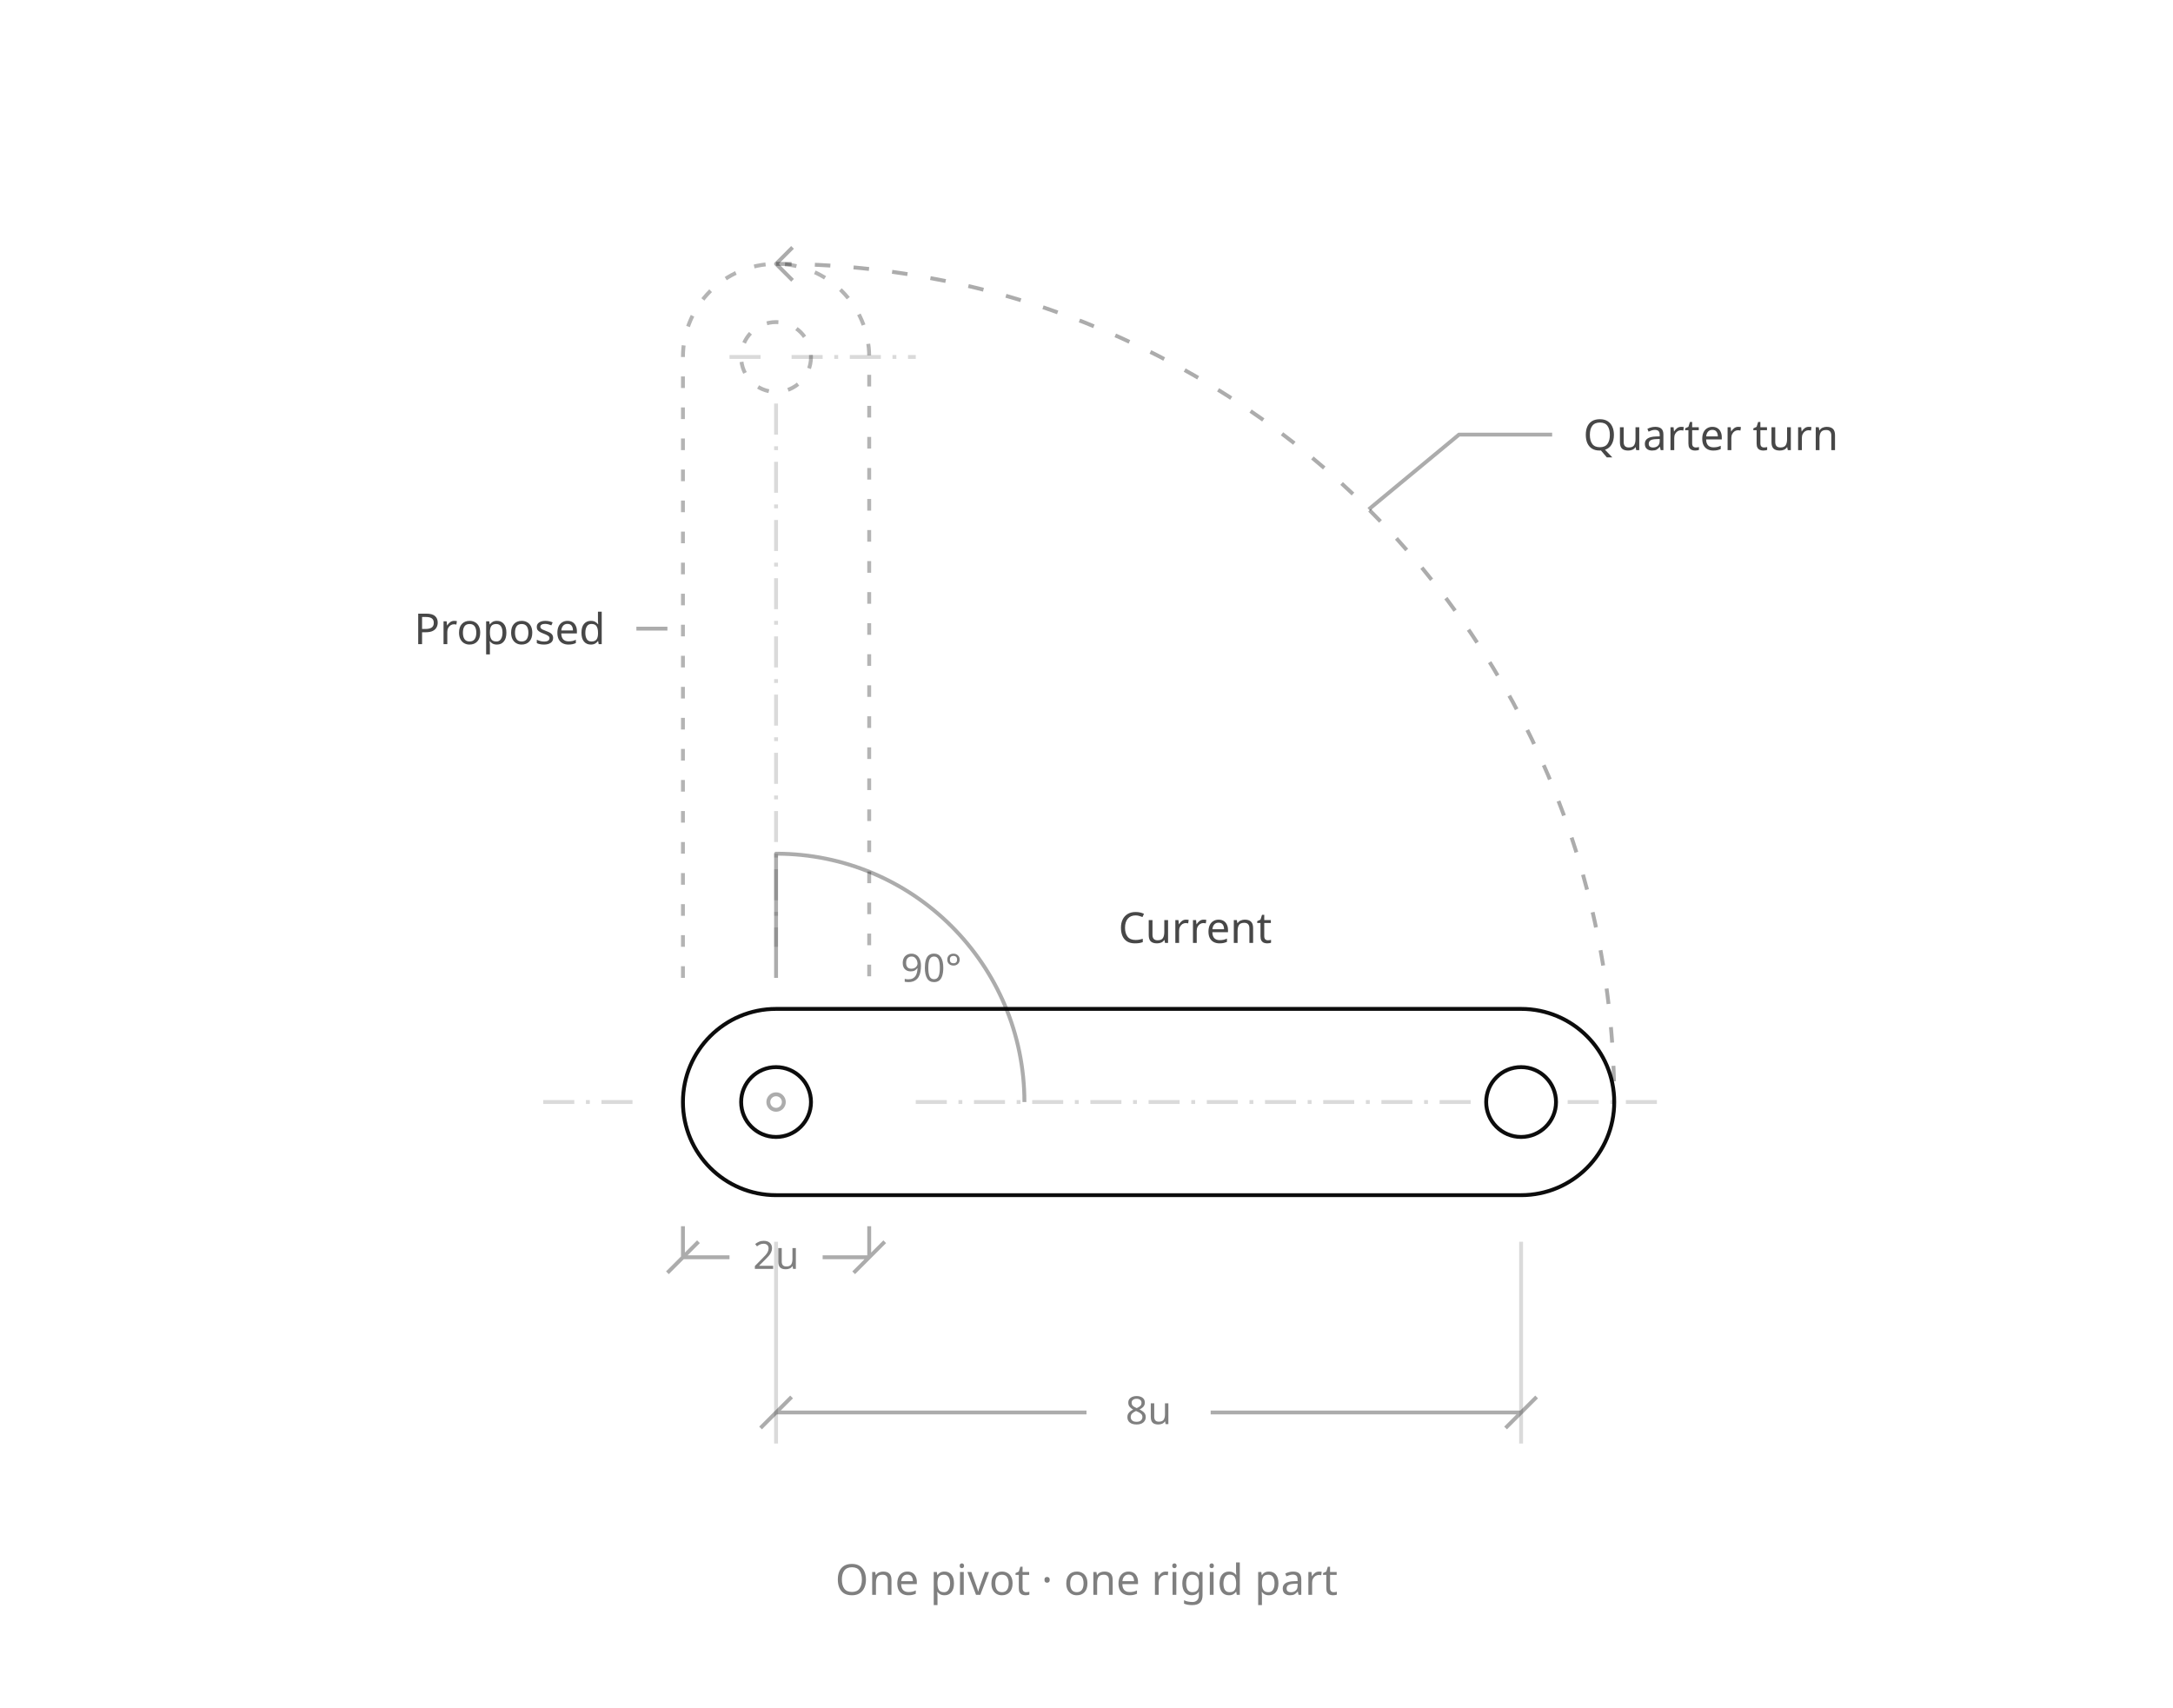
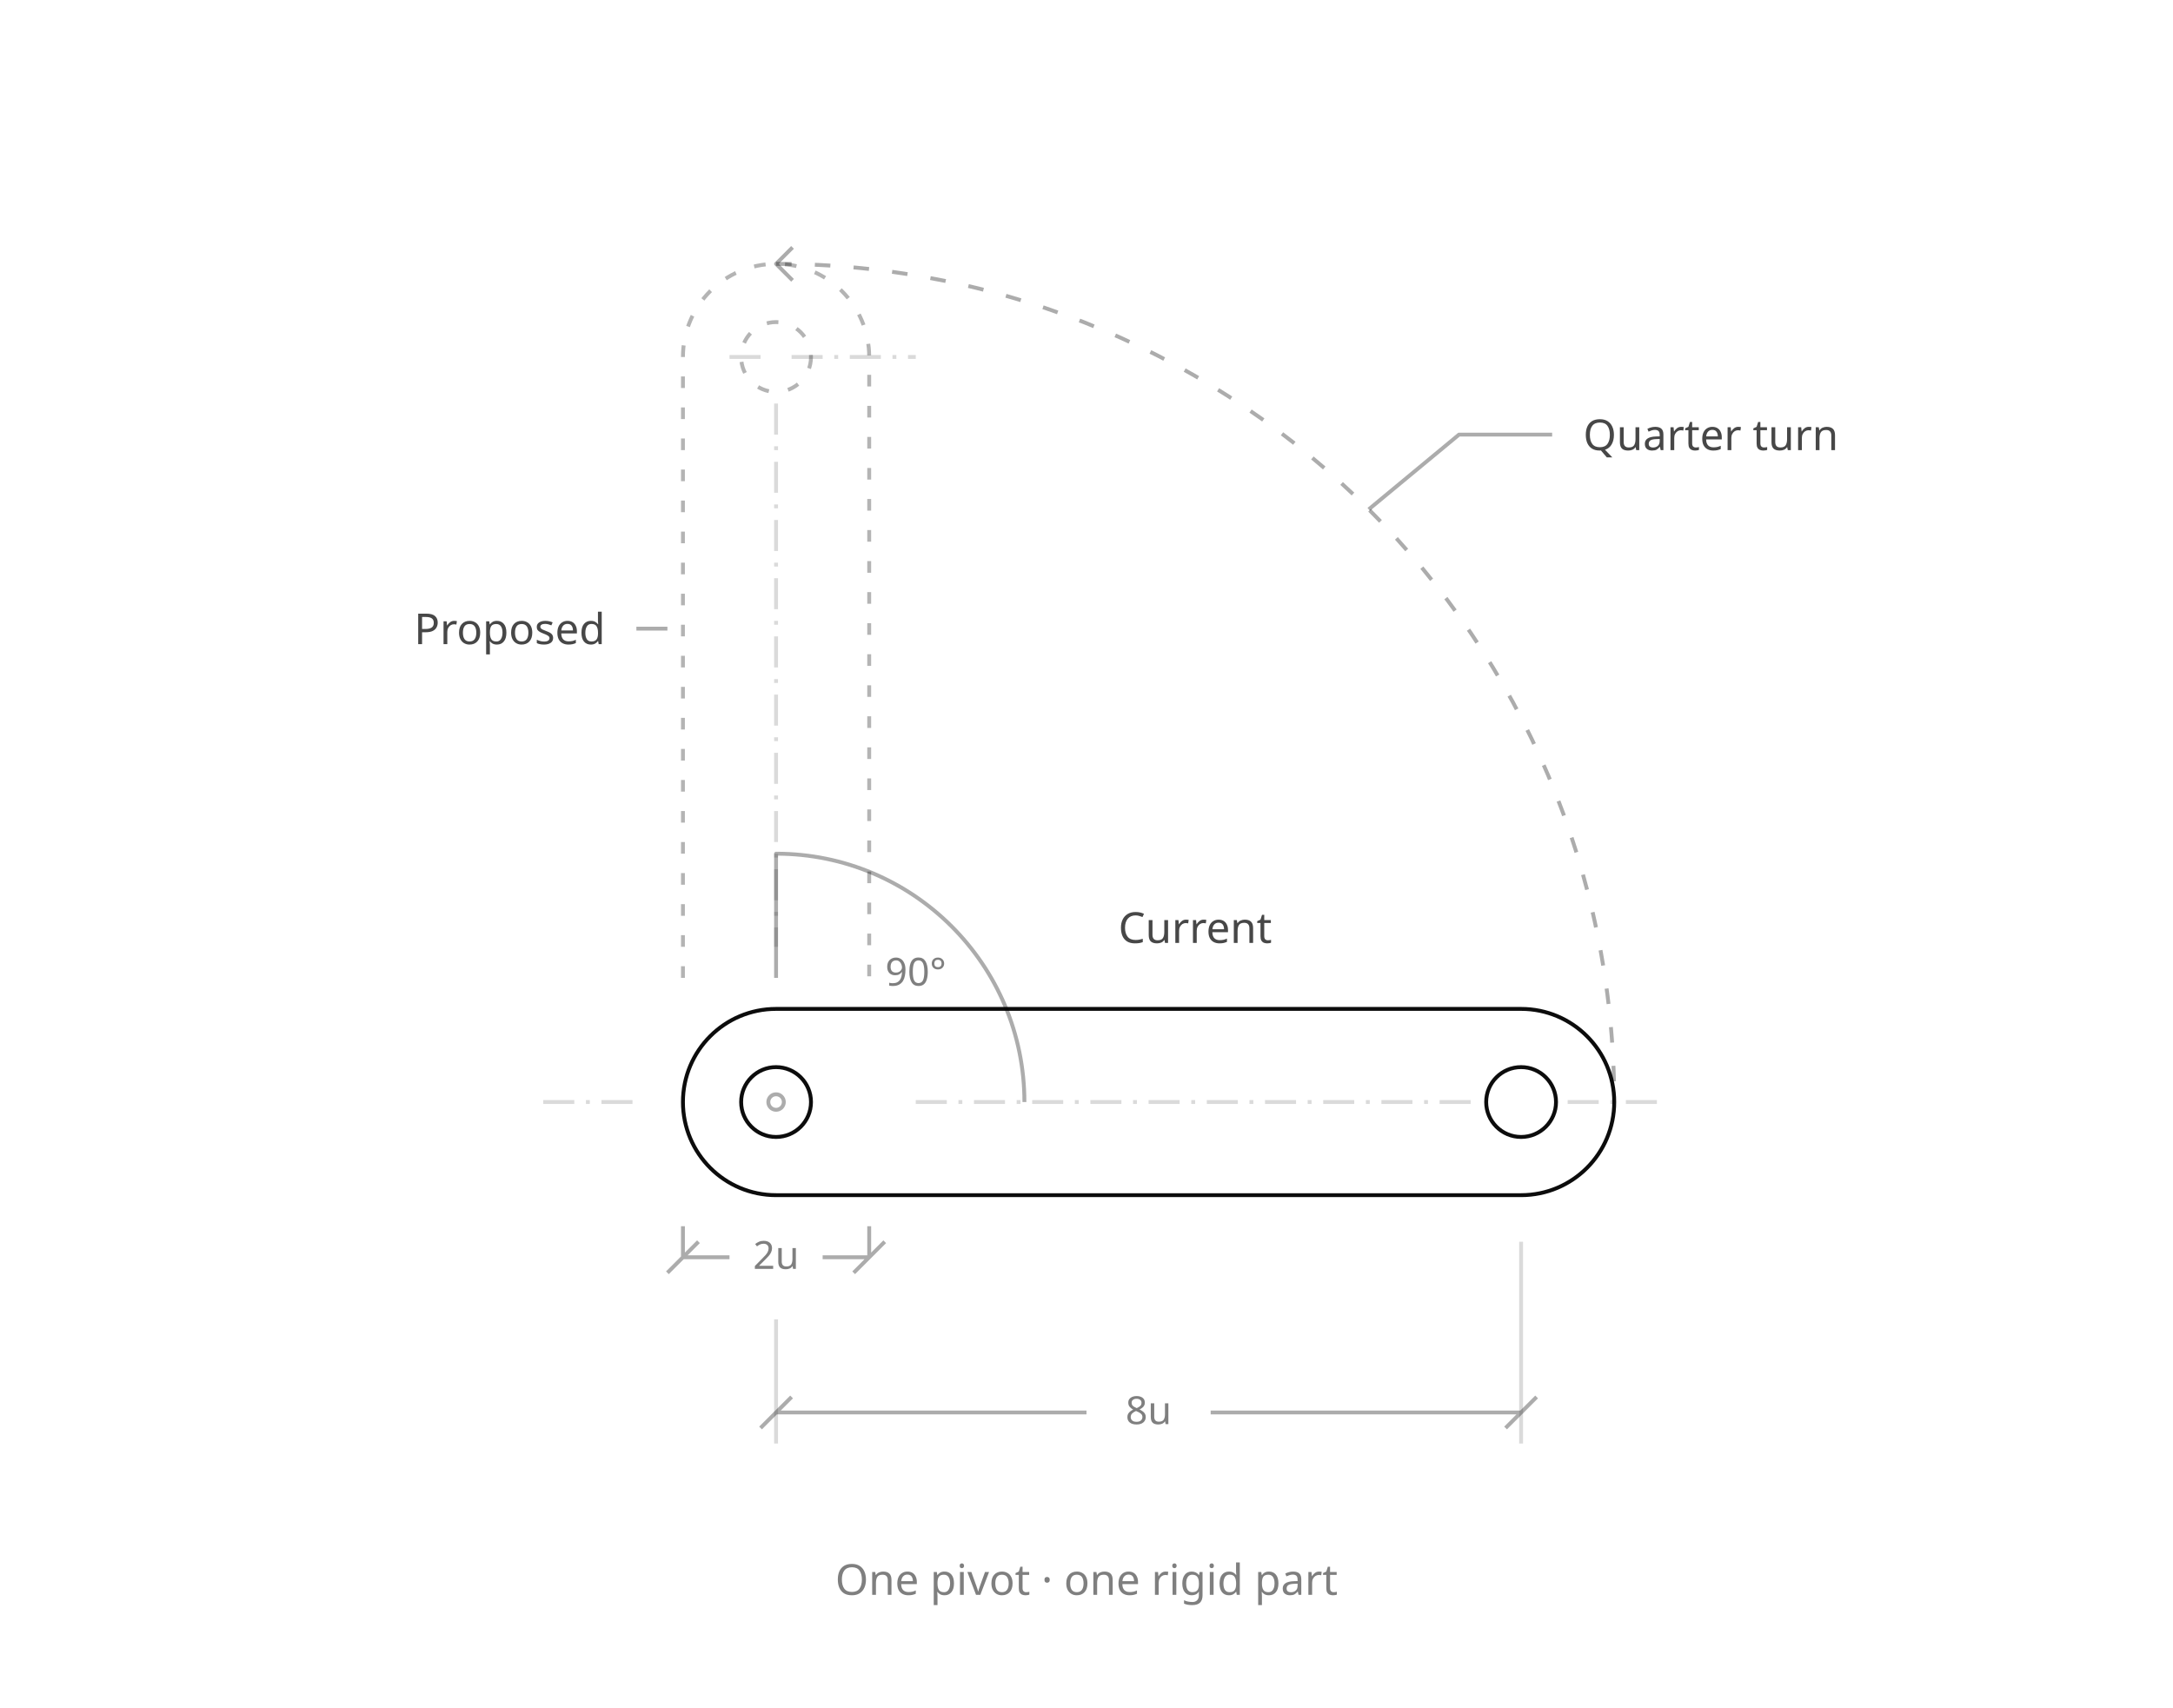
<svg xmlns="http://www.w3.org/2000/svg" width="560" height="440" viewBox="0 0 560 440" fill="none" stroke="currentColor" stroke-linecap="butt" stroke-linejoin="round" style="font-family:Cal Sans,sans-serif;font-optical-sizing:auto;font-synthesis:none;font-variation-settings:'GEOM' 25;font-weight:400" role="img" aria-labelledby="plotter-grammar-callouts-title plotter-grammar-callouts-desc" stroke-opacity="1">
  <path d="M200 260H392A24 24 0 0 1 392 308H200A24 24 0 0 1 200 260Z" stroke-width="1" opacity="1" stroke-opacity="0.95" />
  <circle cx="200" cy="284" r="9" stroke-width="1" opacity="1" stroke-opacity="0.95" />
  <circle cx="392" cy="284" r="9" stroke-width="1" opacity="1" stroke-opacity="0.95" />
  <path d="M176 252V92A24 24 0 0 1 224 92V252" stroke-width="1" opacity="0.45" stroke-dasharray="3 5" stroke-opacity="0.65" />
  <circle cx="200" cy="92" r="9" stroke-width="1" opacity="0.45" stroke-dasharray="3 5" stroke-opacity="0.65" />
  <path d="M200 104V244M188 92H196M204 92H236M140 284H164M236 284H380M404 284H428" stroke-width="1" opacity="0.24" stroke-dasharray="8 3 1 3" stroke-opacity="0.6" />
  <circle cx="200" cy="284" r="2" stroke-width="1" opacity="0.5" stroke-opacity="0.65" />
  <path d="M200 252V220A64 64 0 0 1 264 284" stroke-width="1" opacity="0.5" stroke-opacity="0.65" />
-   <text x="240" y="253" text-anchor="middle" fill="currentColor" stroke="none" font-size="10" opacity="0.5">90°</text>
+   <text x="236" y="254" text-anchor="middle" fill="currentColor" stroke="none" font-size="10" opacity="0.5">90°</text>
  <path d="M200 68A216 216 0 0 1 416 284" stroke-width="1" opacity="0.5" stroke-dasharray="4 6" stroke-opacity="0.65" />
  <path d="M204.243 63.757L200 68L204.243 72.243" stroke-width="1" opacity="0.5" stroke-opacity="0.65" />
  <path data-grammar-focus="true" d="M352.735 131.265L376 112H400" stroke-width="1" opacity="0.5" stroke-opacity="0.65" />
  <text data-grammar-focus="true" x="408" y="116" text-anchor="start" fill="currentColor" stroke="none" font-size="11" opacity="0.72">Quarter turn</text>
  <text x="156" y="166" text-anchor="end" fill="currentColor" stroke="none" font-size="11" opacity="0.72">Proposed</text>
  <path d="M164 162H172" stroke-width="1" opacity="0.5" stroke-opacity="0.65" />
  <text x="308" y="243" text-anchor="middle" fill="currentColor" stroke="none" font-size="11" opacity="0.72">Current</text>
-   <path d="M200 320V372M392 320V372" stroke-width="1" opacity="0.24" stroke-opacity="0.6" />
+   <path d="M200 340V372M392 320V372" stroke-width="1" opacity="0.24" stroke-opacity="0.6" />
  <path d="M200 364H280.0M312.0 364H392M196 368L204 360M388 368L396 360" stroke-width="1" opacity="0.5" stroke-opacity="0.65" />
  <text x="296.0" y="367" text-anchor="middle" fill="currentColor" stroke="none" font-size="10" opacity="0.5">8u</text>
  <path d="M176 316V324M224 316V324M176 324H188M212 324H224M172 328L180 320M220 328L228 320" stroke-width="1" opacity="0.5" stroke-opacity="0.65" />
  <text x="200" y="327" text-anchor="middle" fill="currentColor" stroke="none" font-size="10" opacity="0.5">2u</text>
  <text x="280" y="411" text-anchor="middle" fill="currentColor" stroke="none" font-size="11" opacity="0.5">One pivot · one rigid part</text>
</svg>
